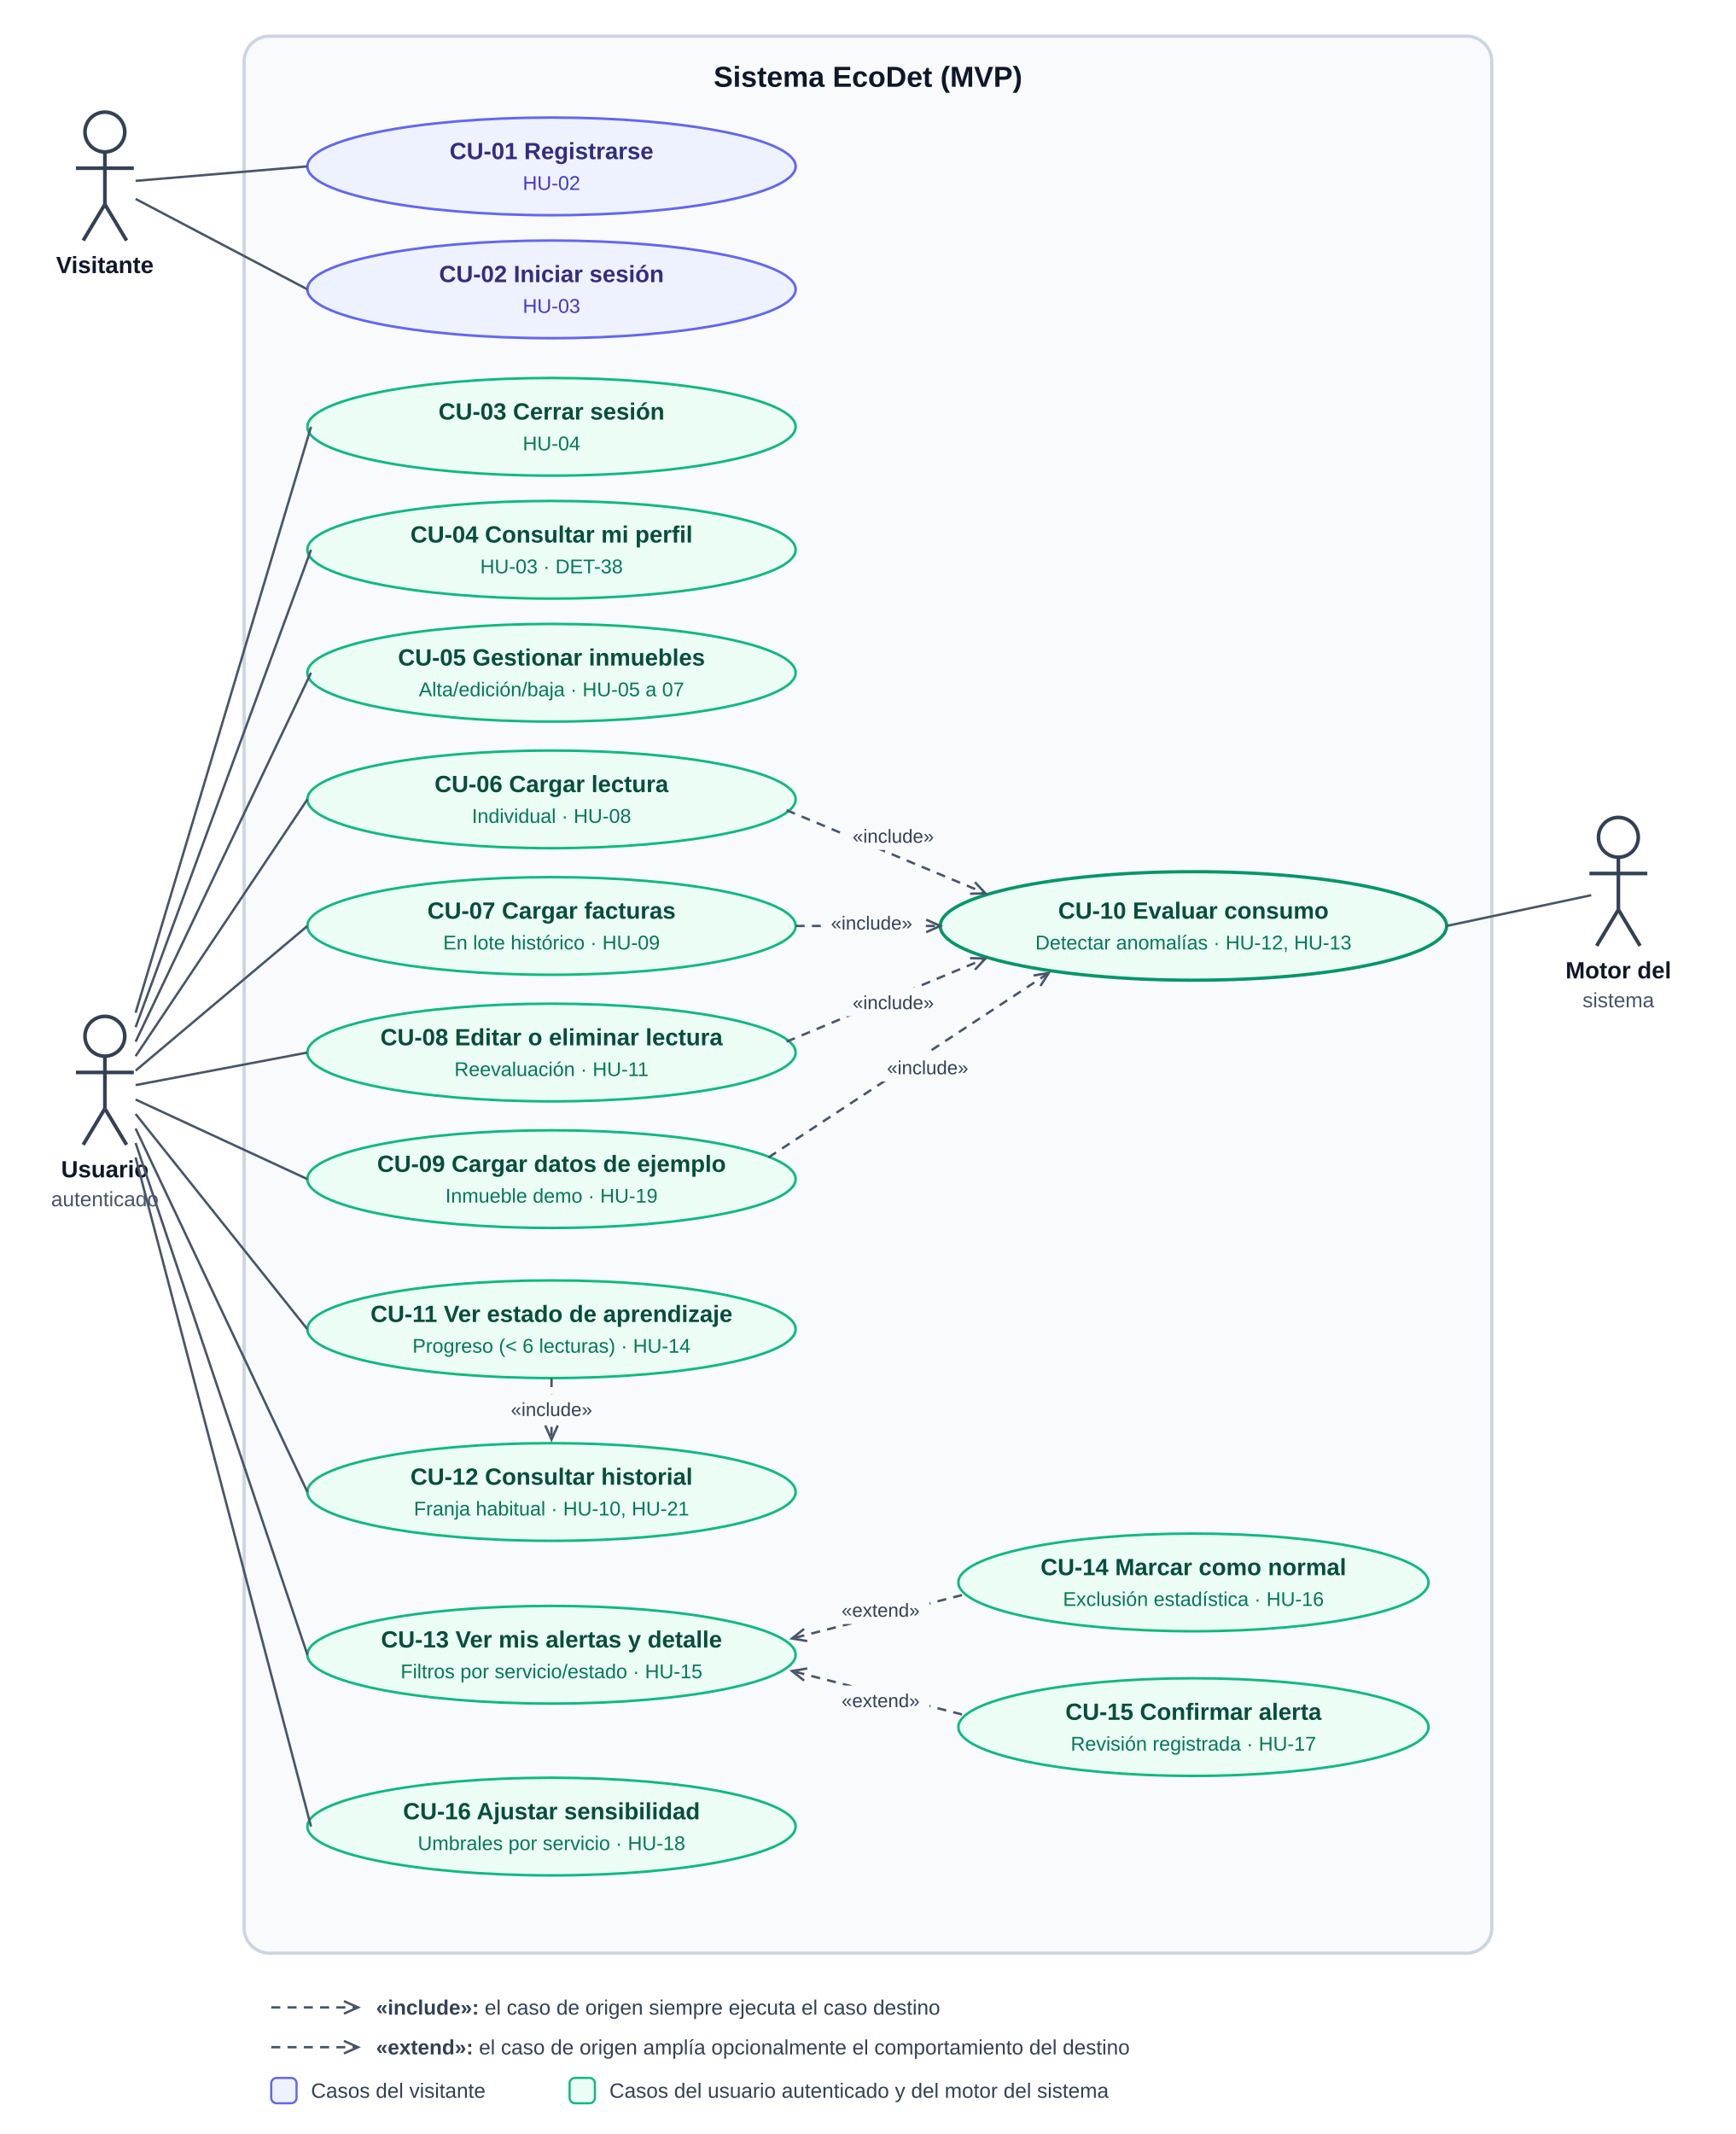
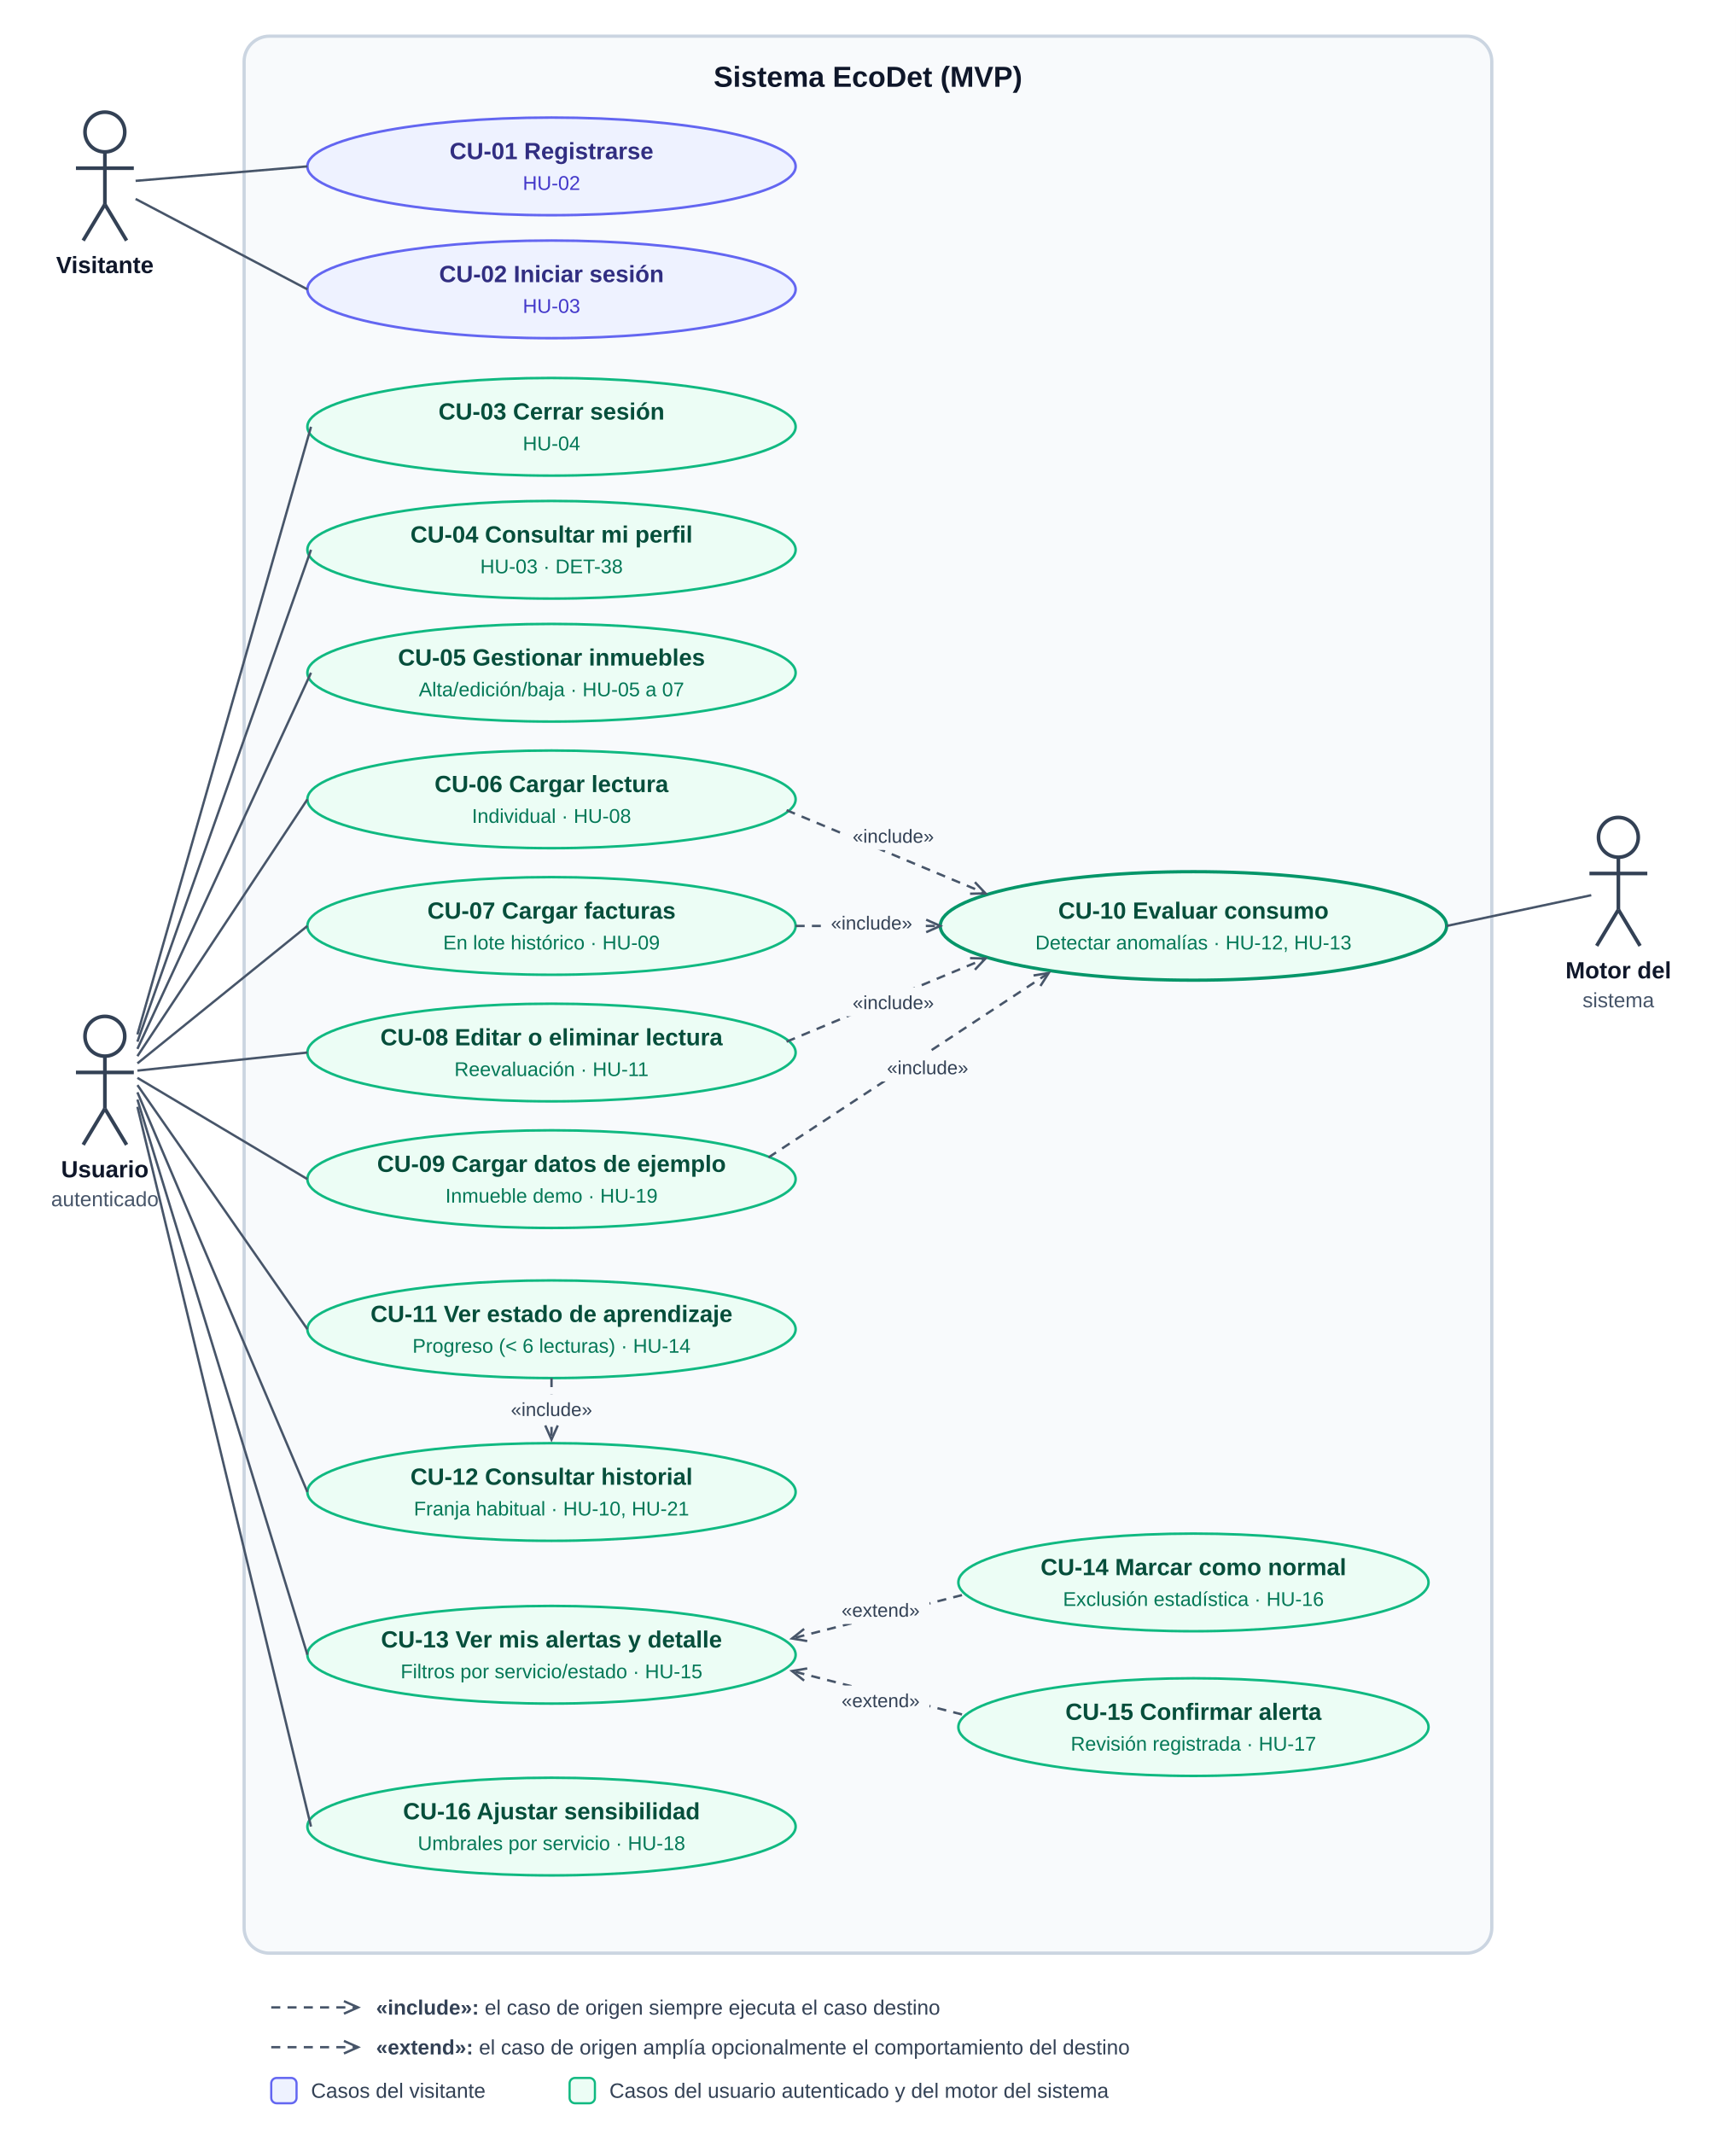
<svg xmlns="http://www.w3.org/2000/svg" viewBox="0 0 960 1180" width="960" height="1180" font-family="Segoe UI, Arial, sans-serif">
  <defs>
    <marker id="arrow-solid" viewBox="0 0 10 10" refX="9" refY="5" markerWidth="6" markerHeight="6" orient="auto-start-reverse">
      <path d="M 0 1 L 10 5 L 0 9 z" fill="#475569" />
    </marker>
    <marker id="arrow-open" viewBox="0 0 12 12" refX="10" refY="6" markerWidth="8" markerHeight="8" orient="auto-start-reverse">
      <path d="M 1 2 L 10 6 L 1 10" fill="none" stroke="#475569" stroke-width="1.5" />
    </marker>
  </defs>
  <rect width="960" height="1180" fill="#ffffff" />
  <rect x="135" y="20" width="690" height="1060" rx="14" ry="14" fill="#f8fafc" stroke="#cbd5e1" stroke-width="1.8" />
  <text x="480" y="48" text-anchor="middle" font-size="16" font-weight="700" fill="#0f172a">Sistema EcoDet (MVP)</text>
  <g transform="translate(58, 95)" stroke="#334155" stroke-width="2" fill="none">
    <circle cx="0" cy="-22" r="11" fill="#ffffff" />
    <line x1="0" y1="-11" x2="0" y2="18" />
    <line x1="-16" y1="-2" x2="16" y2="-2" />
    <line x1="0" y1="18" x2="-12" y2="38" />
    <line x1="0" y1="18" x2="12" y2="38" />
    <text x="0" y="56" text-anchor="middle" stroke="none" fill="#0f172a" font-size="13" font-weight="700">Visitante</text>
  </g>
  <g transform="translate(58, 595)" stroke="#334155" stroke-width="2" fill="none">
    <circle cx="0" cy="-22" r="11" fill="#ffffff" />
    <line x1="0" y1="-11" x2="0" y2="18" />
    <line x1="-16" y1="-2" x2="16" y2="-2" />
    <line x1="0" y1="18" x2="-12" y2="38" />
    <line x1="0" y1="18" x2="12" y2="38" />
    <text x="0" y="56" text-anchor="middle" stroke="none" fill="#0f172a" font-size="13" font-weight="700">Usuario</text>
    <text x="0" y="72" text-anchor="middle" stroke="none" fill="#475569" font-size="11.5">autenticado</text>
  </g>
  <g transform="translate(895, 485)" stroke="#334155" stroke-width="2" fill="none">
    <circle cx="0" cy="-22" r="11" fill="#ffffff" />
    <line x1="0" y1="-11" x2="0" y2="18" />
    <line x1="-16" y1="-2" x2="16" y2="-2" />
    <line x1="0" y1="18" x2="-12" y2="38" />
    <line x1="0" y1="18" x2="12" y2="38" />
    <text x="0" y="56" text-anchor="middle" stroke="none" fill="#0f172a" font-size="13" font-weight="700">Motor del</text>
    <text x="0" y="72" text-anchor="middle" stroke="none" fill="#475569" font-size="11.5">sistema</text>
  </g>
  <g>
    <ellipse cx="305" cy="92" rx="135" ry="27" fill="#eef2ff" stroke="#6366f1" stroke-width="1.4" />
    <text x="305" y="88" text-anchor="middle" font-size="13" font-weight="700" fill="#312e81">CU-01 Registrarse</text>
    <text x="305" y="105" text-anchor="middle" font-size="11" fill="#4338ca">HU-02</text>
    <ellipse cx="305" cy="160" rx="135" ry="27" fill="#eef2ff" stroke="#6366f1" stroke-width="1.4" />
    <text x="305" y="156" text-anchor="middle" font-size="13" font-weight="700" fill="#312e81">CU-02 Iniciar sesión</text>
    <text x="305" y="173" text-anchor="middle" font-size="11" fill="#4338ca">HU-03</text>
  </g>
  <g>
    <ellipse cx="305" cy="236" rx="135" ry="27" fill="#ecfdf5" stroke="#10b981" stroke-width="1.4" />
    <text x="305" y="232" text-anchor="middle" font-size="13" font-weight="700" fill="#064e3b">CU-03 Cerrar sesión</text>
    <text x="305" y="249" text-anchor="middle" font-size="11" fill="#047857">HU-04</text>
    <ellipse cx="305" cy="304" rx="135" ry="27" fill="#ecfdf5" stroke="#10b981" stroke-width="1.4" />
    <text x="305" y="300" text-anchor="middle" font-size="13" font-weight="700" fill="#064e3b">CU-04 Consultar mi perfil</text>
    <text x="305" y="317" text-anchor="middle" font-size="11" fill="#047857">HU-03 · DET-38</text>
    <ellipse cx="305" cy="372" rx="135" ry="27" fill="#ecfdf5" stroke="#10b981" stroke-width="1.4" />
    <text x="305" y="368" text-anchor="middle" font-size="13" font-weight="700" fill="#064e3b">CU-05 Gestionar inmuebles</text>
    <text x="305" y="385" text-anchor="middle" font-size="11" fill="#047857">Alta/edición/baja · HU-05 a 07</text>
    <ellipse cx="305" cy="442" rx="135" ry="27" fill="#ecfdf5" stroke="#10b981" stroke-width="1.4" />
    <text x="305" y="438" text-anchor="middle" font-size="13" font-weight="700" fill="#064e3b">CU-06 Cargar lectura</text>
    <text x="305" y="455" text-anchor="middle" font-size="11" fill="#047857">Individual · HU-08</text>
    <ellipse cx="305" cy="512" rx="135" ry="27" fill="#ecfdf5" stroke="#10b981" stroke-width="1.4" />
    <text x="305" y="508" text-anchor="middle" font-size="13" font-weight="700" fill="#064e3b">CU-07 Cargar facturas</text>
    <text x="305" y="525" text-anchor="middle" font-size="11" fill="#047857">En lote histórico · HU-09</text>
    <ellipse cx="305" cy="582" rx="135" ry="27" fill="#ecfdf5" stroke="#10b981" stroke-width="1.4" />
    <text x="305" y="578" text-anchor="middle" font-size="13" font-weight="700" fill="#064e3b">CU-08 Editar o eliminar lectura</text>
    <text x="305" y="595" text-anchor="middle" font-size="11" fill="#047857">Reevaluación · HU-11</text>
    <ellipse cx="305" cy="652" rx="135" ry="27" fill="#ecfdf5" stroke="#10b981" stroke-width="1.4" />
    <text x="305" y="648" text-anchor="middle" font-size="13" font-weight="700" fill="#064e3b">CU-09 Cargar datos de ejemplo</text>
    <text x="305" y="665" text-anchor="middle" font-size="11" fill="#047857">Inmueble demo · HU-19</text>
    <ellipse cx="660" cy="512" rx="140" ry="30" fill="#ecfdf5" stroke="#059669" stroke-width="1.8" />
    <text x="660" y="508" text-anchor="middle" font-size="13" font-weight="700" fill="#064e3b">CU-10 Evaluar consumo</text>
    <text x="660" y="525" text-anchor="middle" font-size="11" fill="#047857">Detectar anomalías · HU-12, HU-13</text>
    <ellipse cx="305" cy="735" rx="135" ry="27" fill="#ecfdf5" stroke="#10b981" stroke-width="1.4" />
    <text x="305" y="731" text-anchor="middle" font-size="13" font-weight="700" fill="#064e3b">CU-11 Ver estado de aprendizaje</text>
    <text x="305" y="748" text-anchor="middle" font-size="11" fill="#047857">Progreso (&lt; 6 lecturas) · HU-14</text>
    <ellipse cx="305" cy="825" rx="135" ry="27" fill="#ecfdf5" stroke="#10b981" stroke-width="1.4" />
    <text x="305" y="821" text-anchor="middle" font-size="13" font-weight="700" fill="#064e3b">CU-12 Consultar historial</text>
    <text x="305" y="838" text-anchor="middle" font-size="11" fill="#047857">Franja habitual · HU-10, HU-21</text>
    <ellipse cx="305" cy="915" rx="135" ry="27" fill="#ecfdf5" stroke="#10b981" stroke-width="1.4" />
    <text x="305" y="911" text-anchor="middle" font-size="13" font-weight="700" fill="#064e3b">CU-13 Ver mis alertas y detalle</text>
    <text x="305" y="928" text-anchor="middle" font-size="11" fill="#047857">Filtros por servicio/estado · HU-15</text>
    <ellipse cx="660" cy="875" rx="130" ry="27" fill="#ecfdf5" stroke="#10b981" stroke-width="1.4" />
    <text x="660" y="871" text-anchor="middle" font-size="13" font-weight="700" fill="#064e3b">CU-14 Marcar como normal</text>
    <text x="660" y="888" text-anchor="middle" font-size="11" fill="#047857">Exclusión estadística · HU-16</text>
    <ellipse cx="660" cy="955" rx="130" ry="27" fill="#ecfdf5" stroke="#10b981" stroke-width="1.4" />
    <text x="660" y="951" text-anchor="middle" font-size="13" font-weight="700" fill="#064e3b">CU-15 Confirmar alerta</text>
    <text x="660" y="968" text-anchor="middle" font-size="11" fill="#047857">Revisión registrada · HU-17</text>
    <ellipse cx="305" cy="1010" rx="135" ry="27" fill="#ecfdf5" stroke="#10b981" stroke-width="1.4" />
    <text x="305" y="1006" text-anchor="middle" font-size="13" font-weight="700" fill="#064e3b">CU-16 Ajustar sensibilidad</text>
    <text x="305" y="1023" text-anchor="middle" font-size="11" fill="#047857">Umbrales por servicio · HU-18</text>
  </g>
  <g stroke="#475569" stroke-width="1.3">
    <line x1="75" y1="100" x2="170" y2="92" />
    <line x1="75" y1="110" x2="170" y2="160" />
-     <line x1="75" y1="560" x2="172" y2="236" />
-     <line x1="75" y1="568" x2="172" y2="304" />
-     <line x1="75" y1="576" x2="172" y2="372" />
-     <line x1="75" y1="584" x2="170" y2="442" />
-     <line x1="75" y1="592" x2="170" y2="512" />
-     <line x1="75" y1="600" x2="170" y2="582" />
-     <line x1="75" y1="608" x2="170" y2="652" />
-     <line x1="75" y1="616" x2="170" y2="735" />
-     <line x1="75" y1="624" x2="170" y2="825" />
-     <line x1="75" y1="632" x2="170" y2="915" />
-     <line x1="75" y1="640" x2="172" y2="1010" />
+     <line x1="76" y1="572" x2="172" y2="236" />
+     <line x1="76" y1="576" x2="172" y2="304" />
+     <line x1="76" y1="580" x2="172" y2="372" />
+     <line x1="76" y1="584" x2="170" y2="442" />
+     <line x1="76" y1="588" x2="170" y2="512" />
+     <line x1="76" y1="592" x2="170" y2="582" />
+     <line x1="76" y1="596" x2="170" y2="652" />
+     <line x1="76" y1="600" x2="170" y2="735" />
+     <line x1="76" y1="604" x2="170" y2="825" />
+     <line x1="76" y1="608" x2="170" y2="915" />
+     <line x1="76" y1="612" x2="172" y2="1010" />
    <line x1="880" y1="495" x2="800" y2="512" />
  </g>
  <g stroke="#475569" stroke-width="1.3" stroke-dasharray="5,4" fill="none" marker-end="url(#arrow-open)">
    <line x1="435" y1="448" x2="545" y2="494" />
    <line x1="440" y1="512" x2="520" y2="512" />
    <line x1="435" y1="576" x2="545" y2="530" />
    <line x1="425" y1="640" x2="580" y2="538" />
    <line x1="305" y1="762" x2="305" y2="796" />
    <line x1="532" y1="882" x2="438" y2="906" />
    <line x1="532" y1="948" x2="438" y2="924" />
  </g>
  <g font-size="10.5" fill="#334155" text-anchor="middle">
    <rect x="466" y="454" width="56" height="16" rx="3" fill="#f8fafc" />
    <text x="494" y="466">«include»</text>
    <rect x="454" y="502" width="56" height="16" rx="3" fill="#f8fafc" />
    <text x="482" y="514">«include»</text>
    <rect x="466" y="546" width="56" height="16" rx="3" fill="#f8fafc" />
    <text x="494" y="558">«include»</text>
    <rect x="485" y="582" width="56" height="16" rx="3" fill="#f8fafc" />
    <text x="513" y="594">«include»</text>
    <rect x="276" y="771" width="58" height="16" rx="3" fill="#f8fafc" />
    <text x="305" y="783">«include»</text>
    <rect x="460" y="882" width="54" height="16" rx="3" fill="#f8fafc" />
    <text x="487" y="894">«extend»</text>
    <rect x="460" y="932" width="54" height="16" rx="3" fill="#f8fafc" />
    <text x="487" y="944">«extend»</text>
  </g>
  <g transform="translate(150, 1102)" font-size="11.5" fill="#334155">
    <line x1="0" y1="8" x2="48" y2="8" stroke="#475569" stroke-width="1.3" stroke-dasharray="5,4" marker-end="url(#arrow-open)" />
    <text x="58" y="12">
      <tspan font-weight="700">«include»:</tspan> el caso de origen siempre ejecuta el caso destino</text>
    <line x1="0" y1="30" x2="48" y2="30" stroke="#475569" stroke-width="1.3" stroke-dasharray="5,4" marker-end="url(#arrow-open)" />
    <text x="58" y="34">
      <tspan font-weight="700">«extend»:</tspan> el caso de origen amplía opcionalmente el comportamiento del destino</text>
    <rect x="0" y="47" width="14" height="14" rx="3" fill="#eef2ff" stroke="#6366f1" stroke-width="1.2" />
    <text x="22" y="58">Casos del visitante</text>
    <rect x="165" y="47" width="14" height="14" rx="3" fill="#ecfdf5" stroke="#10b981" stroke-width="1.2" />
    <text x="187" y="58">Casos del usuario autenticado y del motor del sistema</text>
  </g>
</svg>
